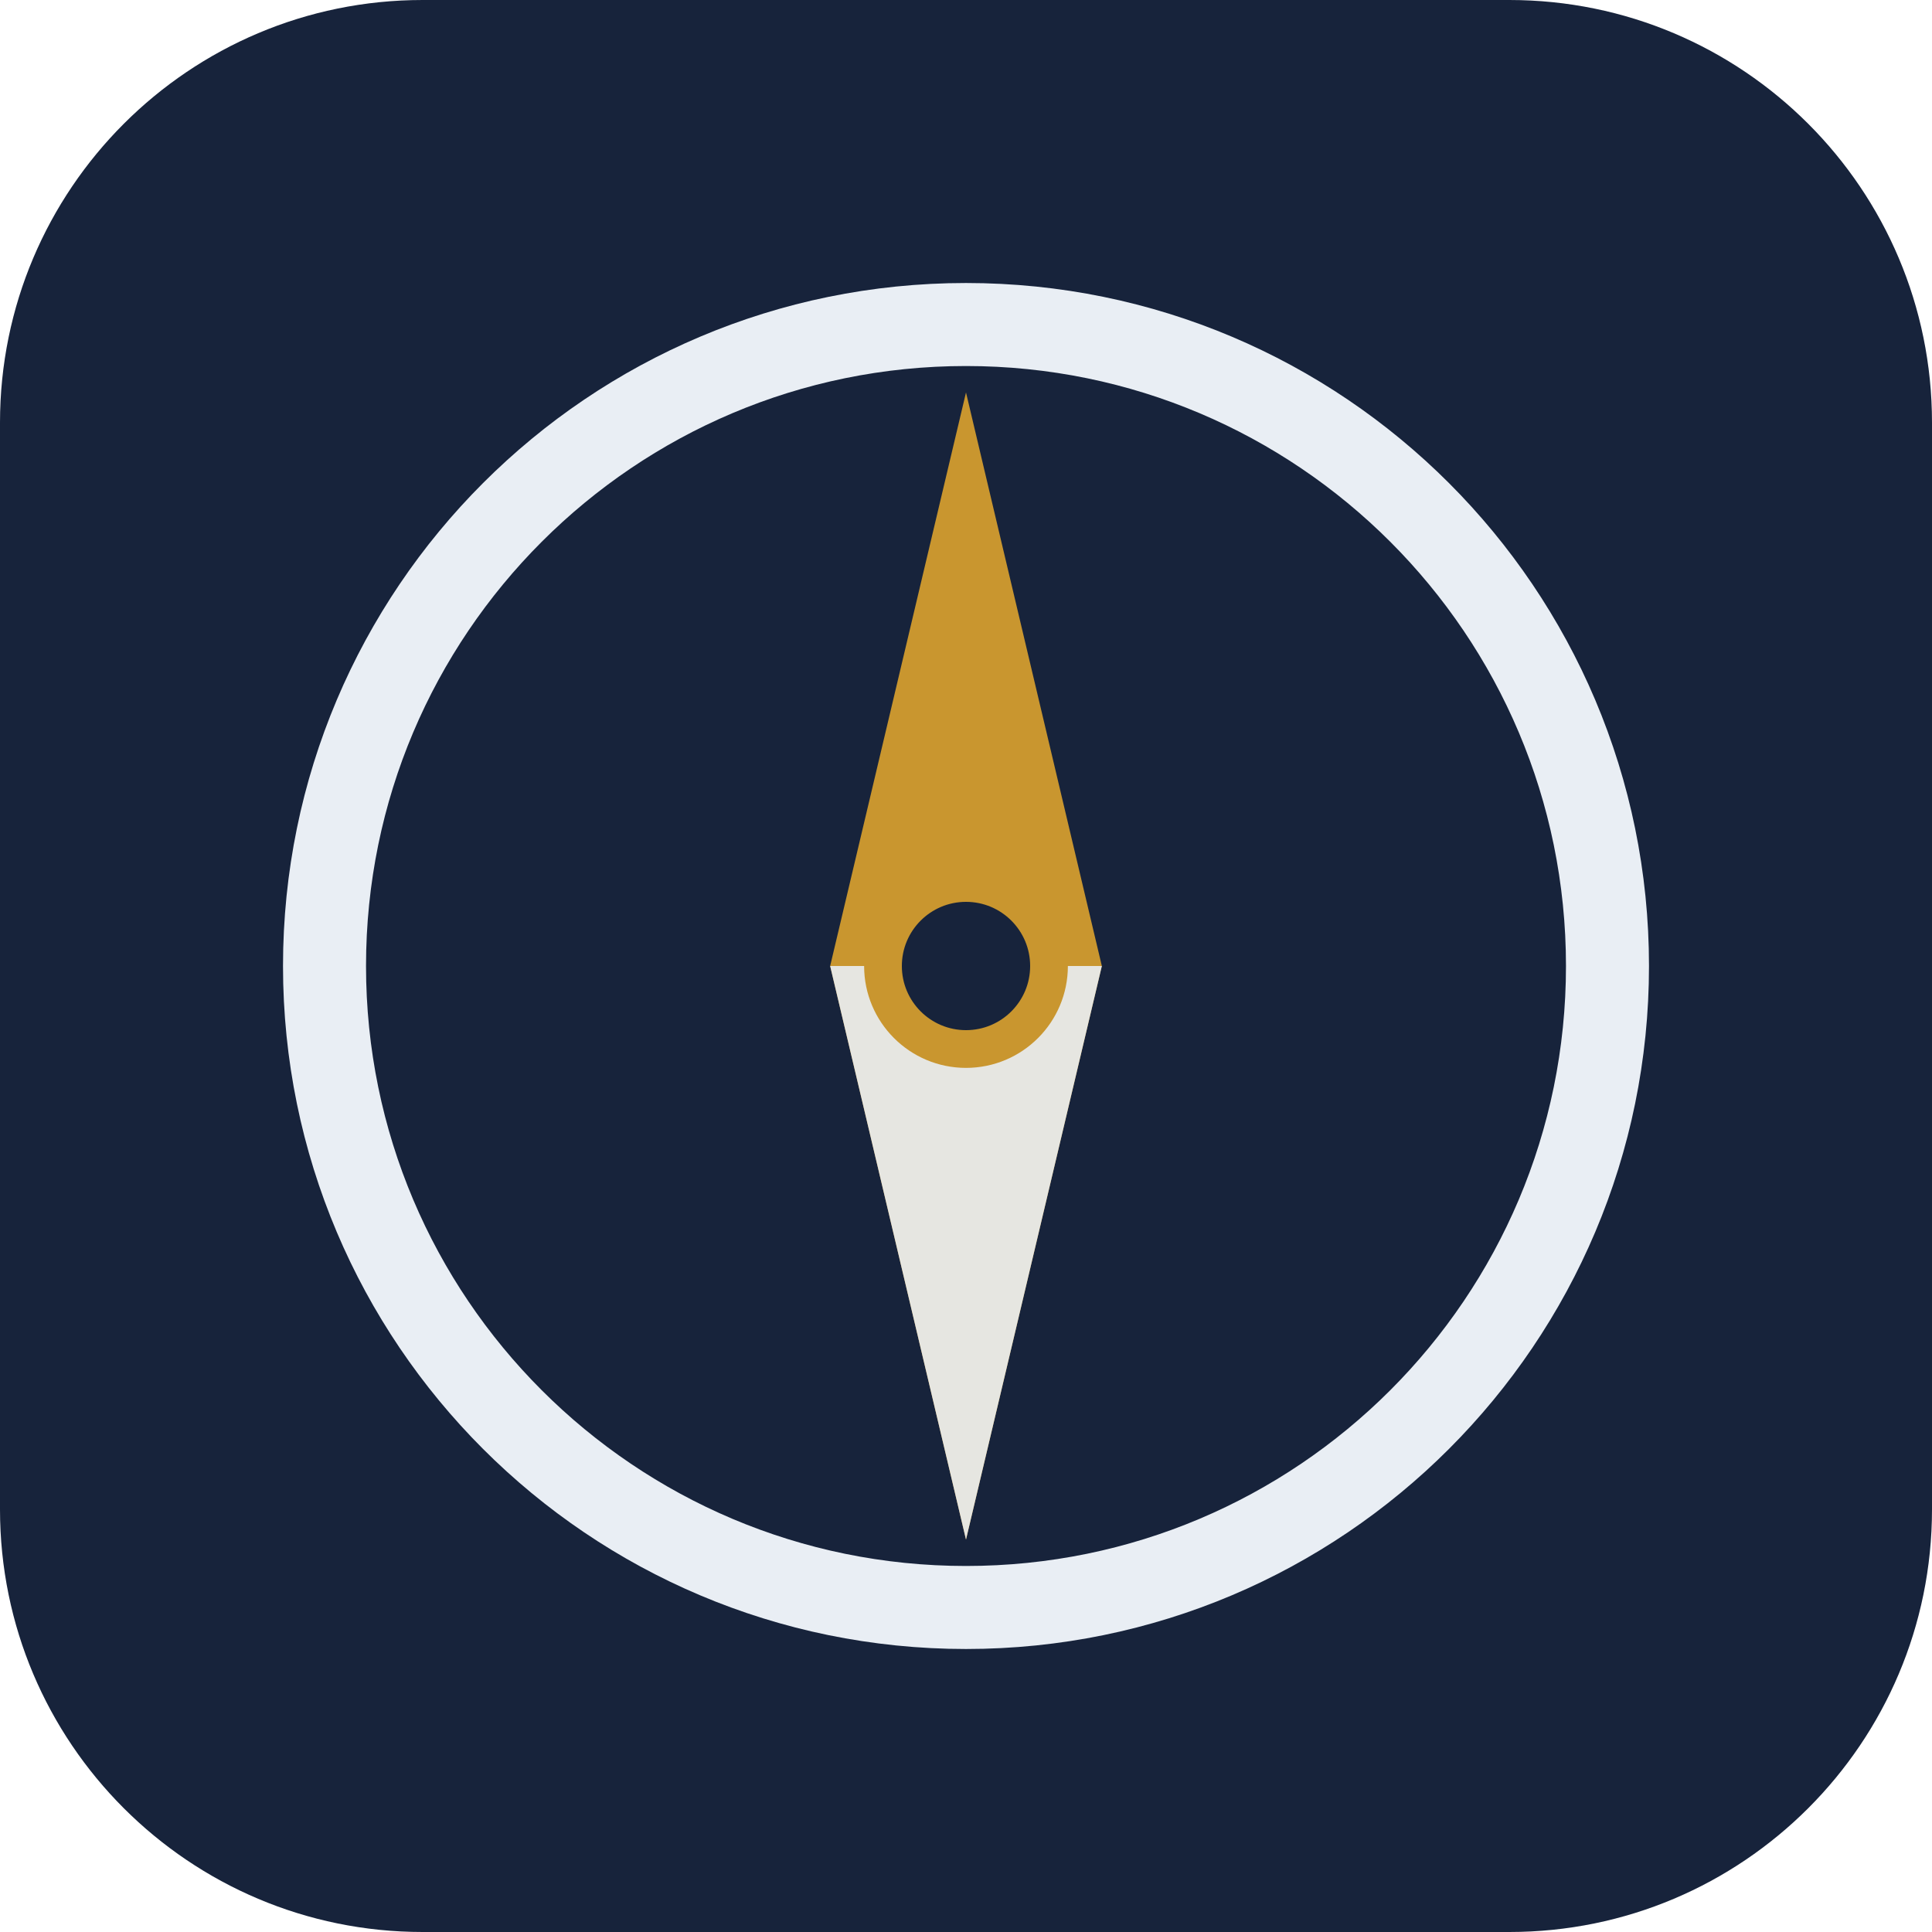
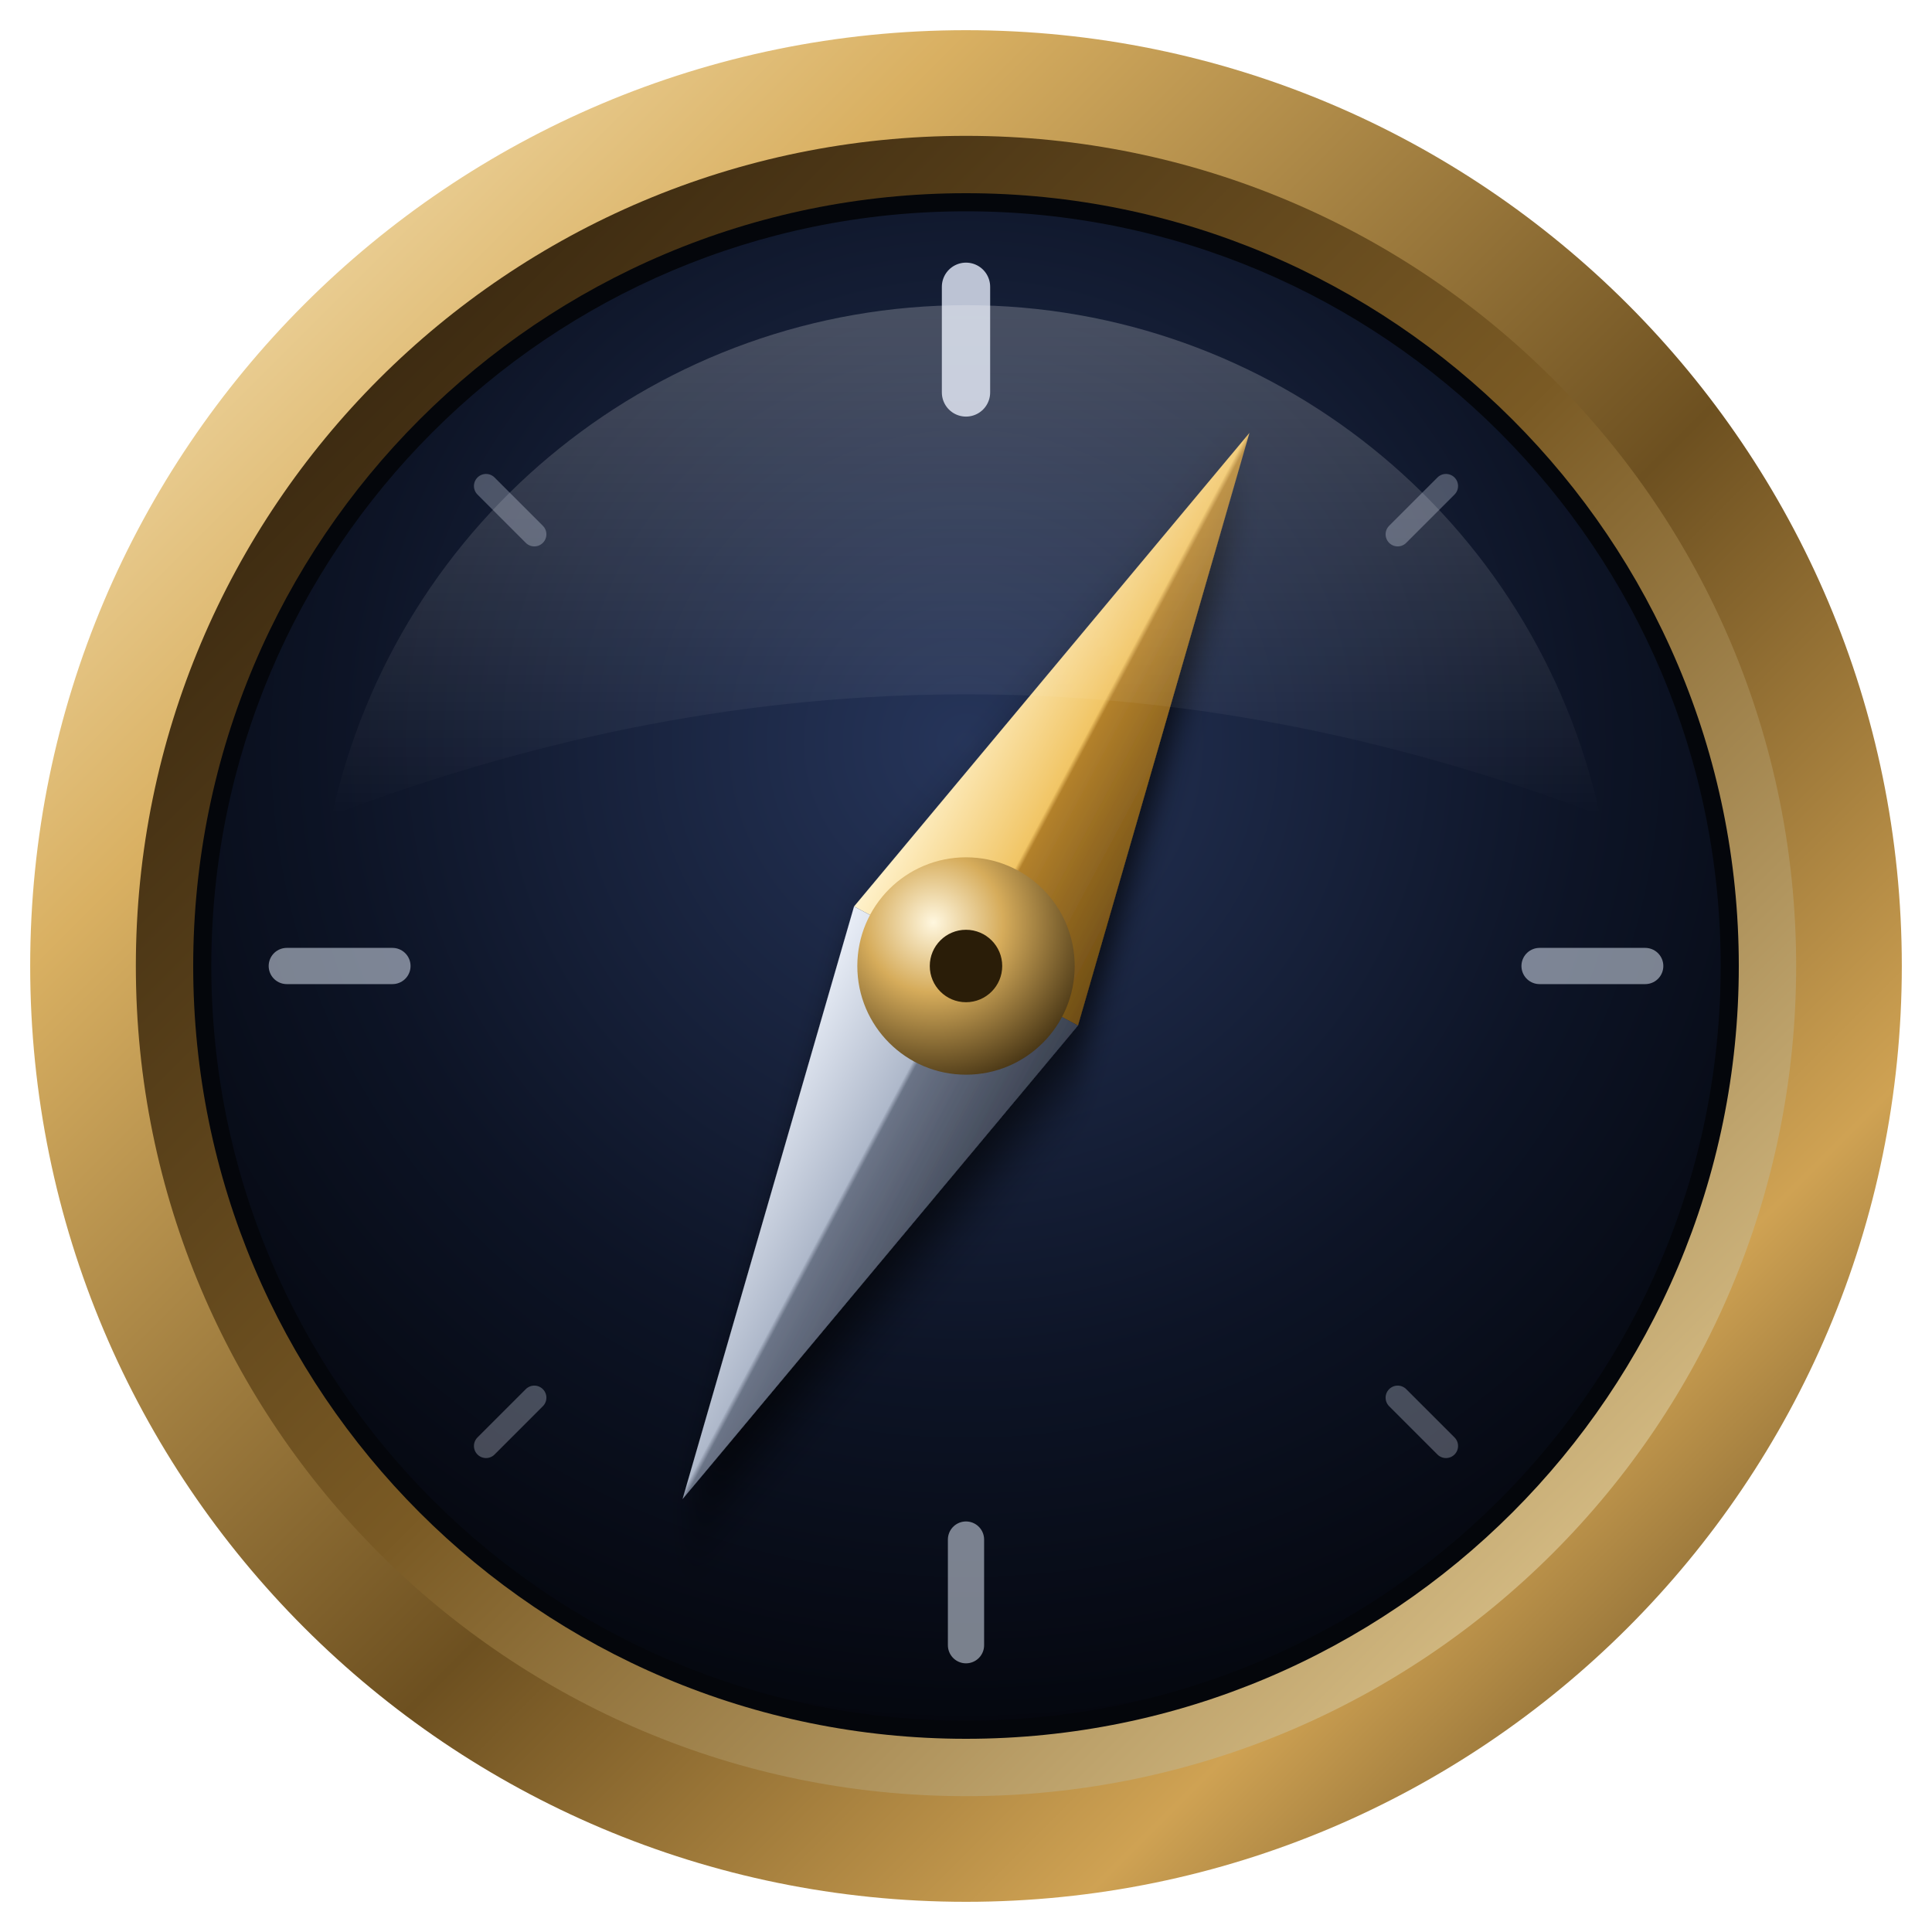
- <svg xmlns="http://www.w3.org/2000/svg" viewBox="0 0 512 512">
-   <rect width="512" height="512" rx="112" fill="#17233b" />
-   <circle cx="256" cy="256" r="170" fill="none" stroke="#e9eef4" stroke-width="22" />
-   <path d="M256 104 L292 256 L256 408 L220 256 Z" fill="#c9962f" />
-   <path d="M256 256 L292 256 L256 408 L220 256 Z" fill="#e9eef4" opacity=".9" />
-   <circle cx="256" cy="256" r="22" fill="#17233b" stroke="#c9962f" stroke-width="10" />
+ <svg xmlns="http://www.w3.org/2000/svg" viewBox="0 0 64 64">
+   <defs>
+     <linearGradient id="lgBz" x1="0" y1="0" x2="1" y2="1">
+       <stop offset="0" stop-color="#fff3d1" />
+       <stop offset=".25" stop-color="#d9b062" />
+       <stop offset=".55" stop-color="#6d5020" />
+       <stop offset=".78" stop-color="#cfa253" />
+       <stop offset="1" stop-color="#3a2a0f" />
+     </linearGradient>
+     <linearGradient id="lgBz2" x1="1" y1="1" x2="0" y2="0">
+       <stop offset="0" stop-color="#f3dca4" />
+       <stop offset=".5" stop-color="#7a5a24" />
+       <stop offset="1" stop-color="#26190a" />
+     </linearGradient>
+     <radialGradient id="lgFace" cx=".5" cy=".35" r=".7">
+       <stop offset="0" stop-color="#26355a" />
+       <stop offset=".6" stop-color="#0d1426" />
+       <stop offset="1" stop-color="#03050b" />
+     </radialGradient>
+     <linearGradient id="lgN" x1="0" y1="0" x2="1" y2="0">
+       <stop offset="0" stop-color="#fff2cc" />
+       <stop offset=".49" stop-color="#f1c565" />
+       <stop offset=".51" stop-color="#b3812c" />
+       <stop offset="1" stop-color="#6e4d15" />
+     </linearGradient>
+     <linearGradient id="lgS" x1="0" y1="0" x2="1" y2="0">
+       <stop offset="0" stop-color="#e9eef7" />
+       <stop offset=".49" stop-color="#aeb8ca" />
+       <stop offset=".51" stop-color="#6b7487" />
+       <stop offset="1" stop-color="#3a4150" />
+     </linearGradient>
+     <radialGradient id="lgHub" cx=".35" cy=".3" r=".8">
+       <stop offset="0" stop-color="#fff7df" />
+       <stop offset=".4" stop-color="#d6ac5b" />
+       <stop offset="1" stop-color="#3a2a0e" />
+     </radialGradient>
+     <linearGradient id="lgGlass" x1="0" y1="0" x2="0" y2="1">
+       <stop offset="0" stop-color="#fff" stop-opacity=".22" />
+       <stop offset="1" stop-color="#fff" stop-opacity="0" />
+     </linearGradient>
+     <filter id="lgSh" x="-30%" y="-30%" width="160%" height="160%">
+       <feDropShadow dx=".6" dy="1.2" stdDeviation=".9" flood-color="#000" flood-opacity=".7" />
+     </filter>
+   </defs>
+   <circle cx="32" cy="32" r="31" fill="url(#lgBz)" />
+   <circle cx="32" cy="32" r="27.5" fill="url(#lgBz2)" />
+   <circle cx="32" cy="32" r="25.6" fill="#04060b" />
+   <circle cx="32" cy="32" r="25" fill="url(#lgFace)" />
+   <g stroke="#d9e1f0" stroke-linecap="round">
+     <line x1="32" y1="9.5" x2="32" y2="13" stroke-width="1.6" stroke-opacity=".85" />
+     <line x1="54.5" y1="32" x2="51" y2="32" stroke-width="1.2" stroke-opacity=".55" />
+     <line x1="32" y1="54.5" x2="32" y2="51" stroke-width="1.2" stroke-opacity=".55" />
+     <line x1="9.5" y1="32" x2="13" y2="32" stroke-width="1.2" stroke-opacity=".55" />
+     <g stroke-width=".8" stroke-opacity=".3">
+       <line x1="47.9" y1="16.1" x2="46.3" y2="17.7" />
+       <line x1="47.9" y1="47.9" x2="46.3" y2="46.3" />
+       <line x1="16.1" y1="47.9" x2="17.7" y2="46.3" />
+       <line x1="16.1" y1="16.1" x2="17.7" y2="17.7" />
+     </g>
+   </g>
+   <g filter="url(#lgSh)" transform="rotate(28 32 32)">
+     <path d="M32 12 L36.2 32 L27.8 32 Z" fill="url(#lgN)" />
+     <path d="M27.8 32 L36.2 32 L32 52 Z" fill="url(#lgS)" />
+   </g>
+   <circle cx="32" cy="32" r="3.6" fill="url(#lgHub)" />
+   <circle cx="32" cy="32" r="1.2" fill="#2a1d08" />
+   <path d="M11 27 A21.5 21.5 0 0 1 53 27 Q32 19 11 27 Z" fill="url(#lgGlass)" />
</svg>
